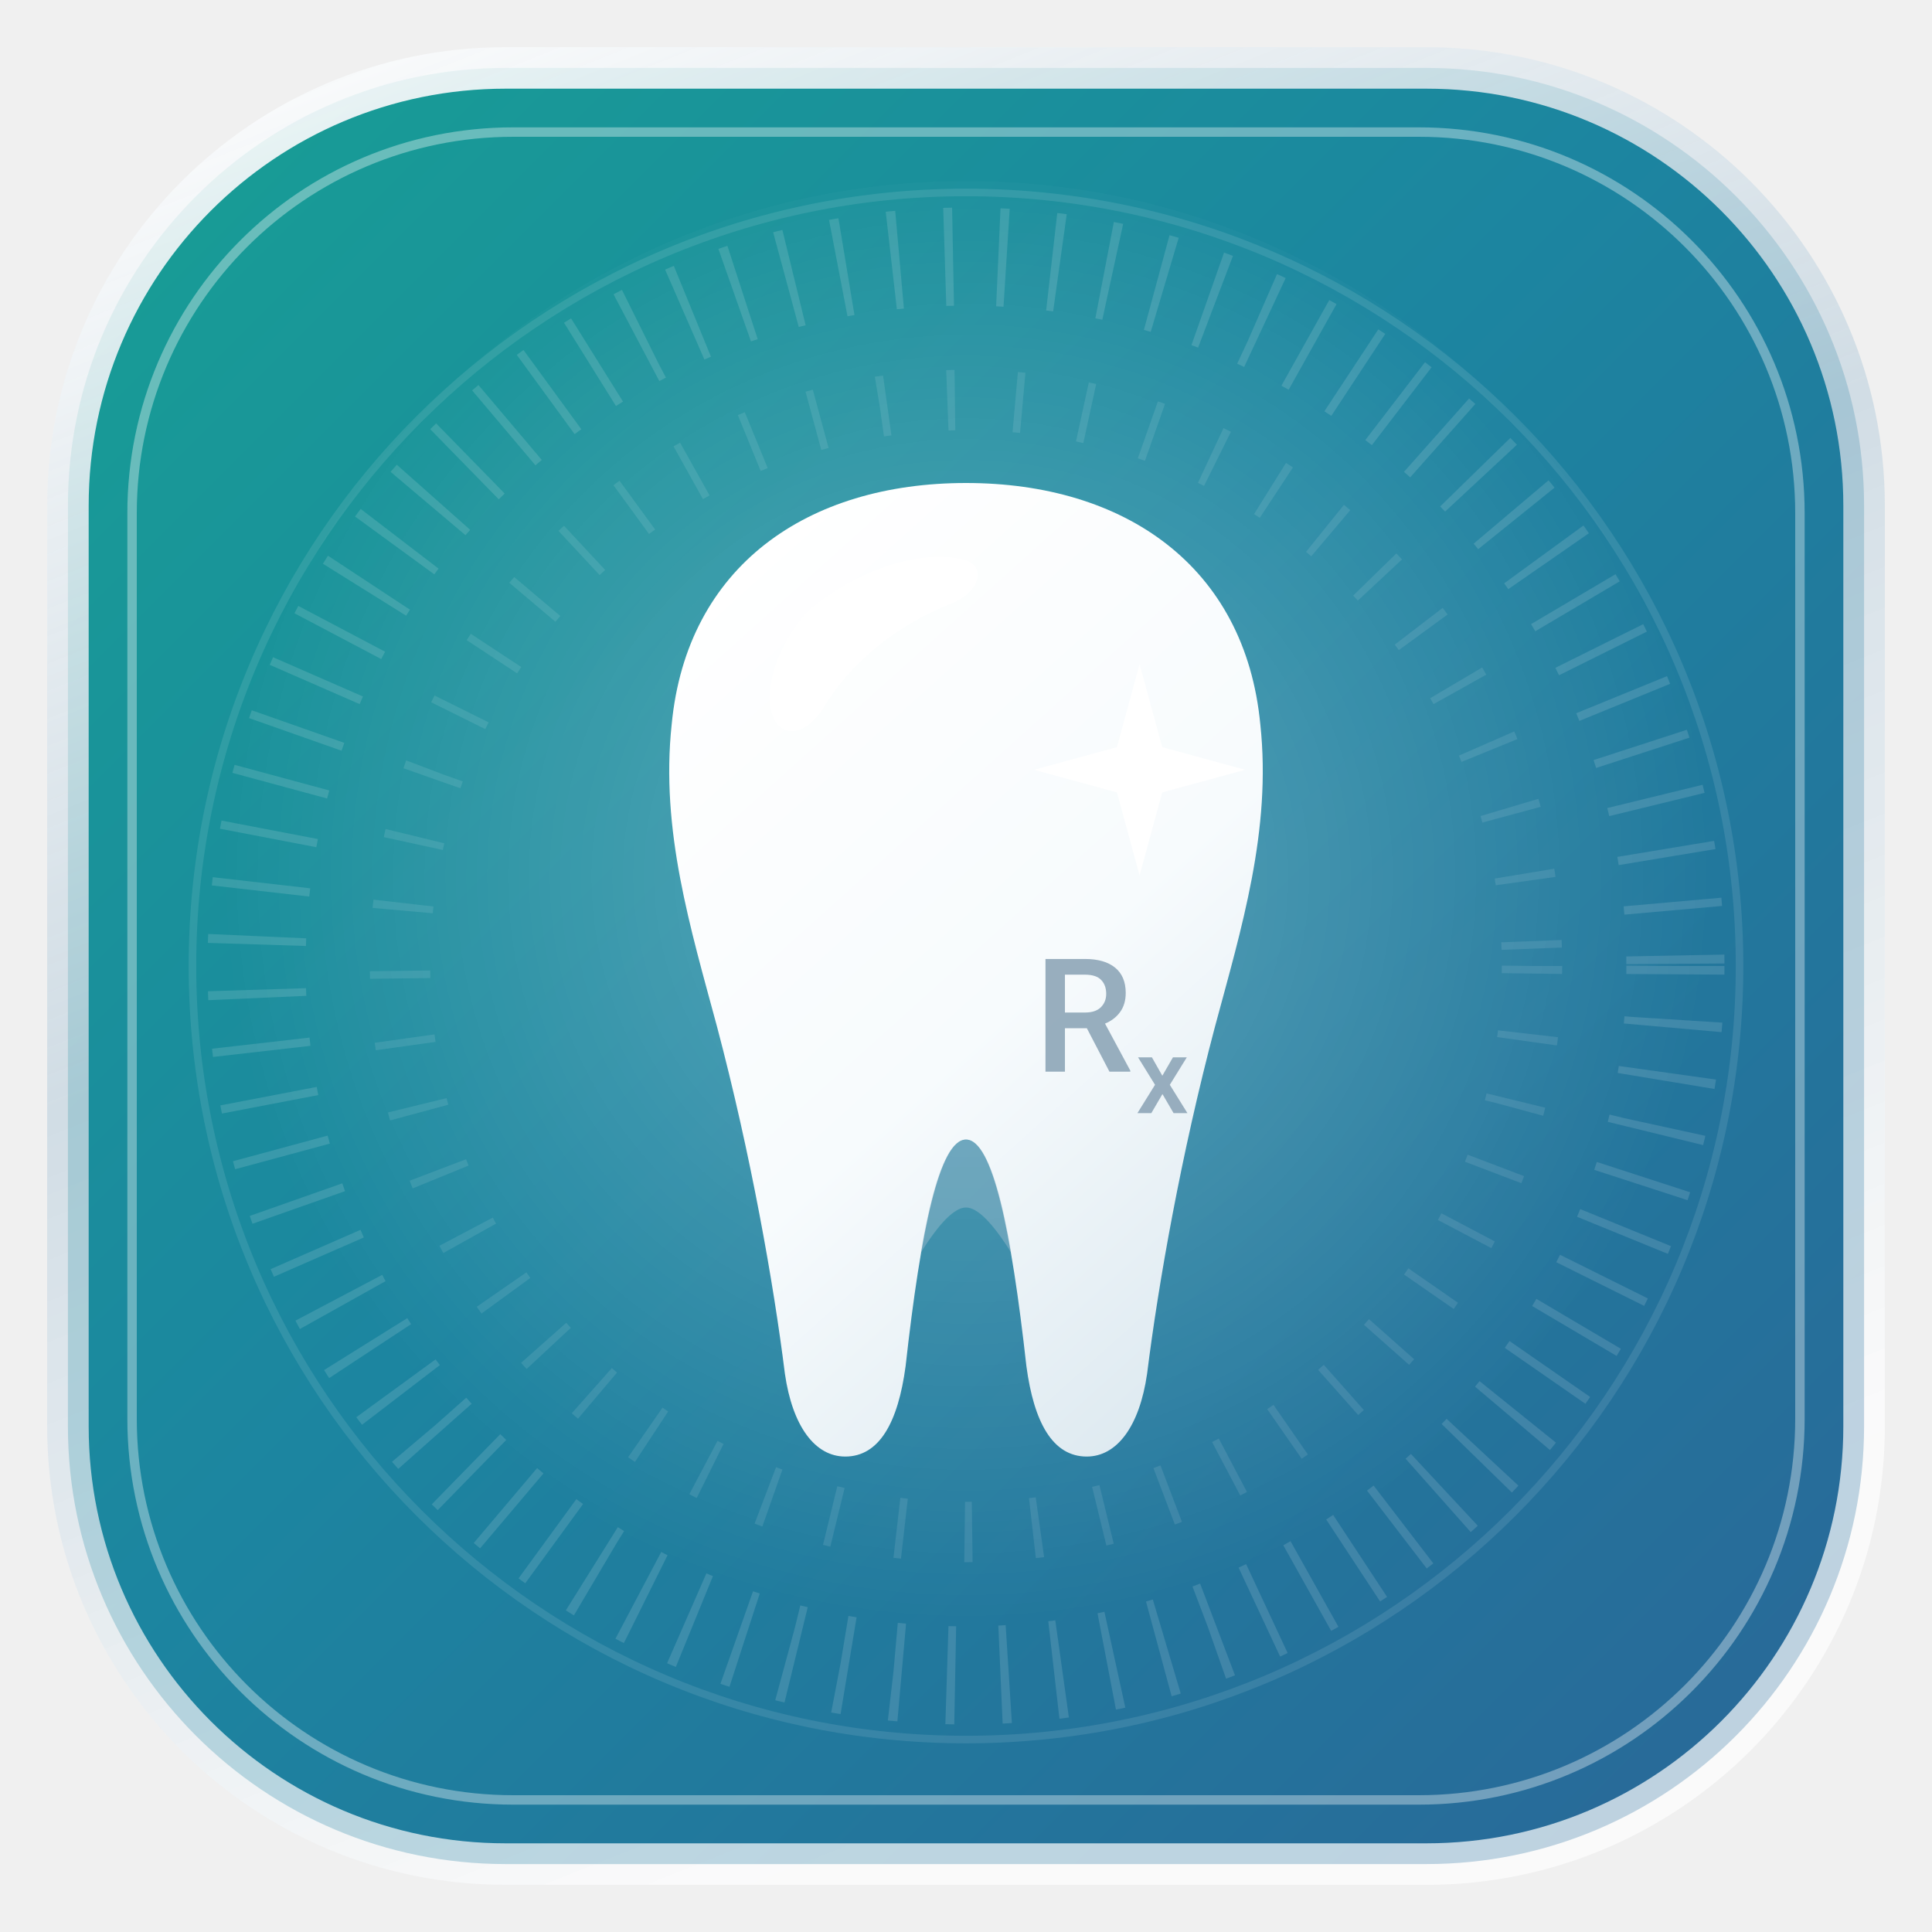
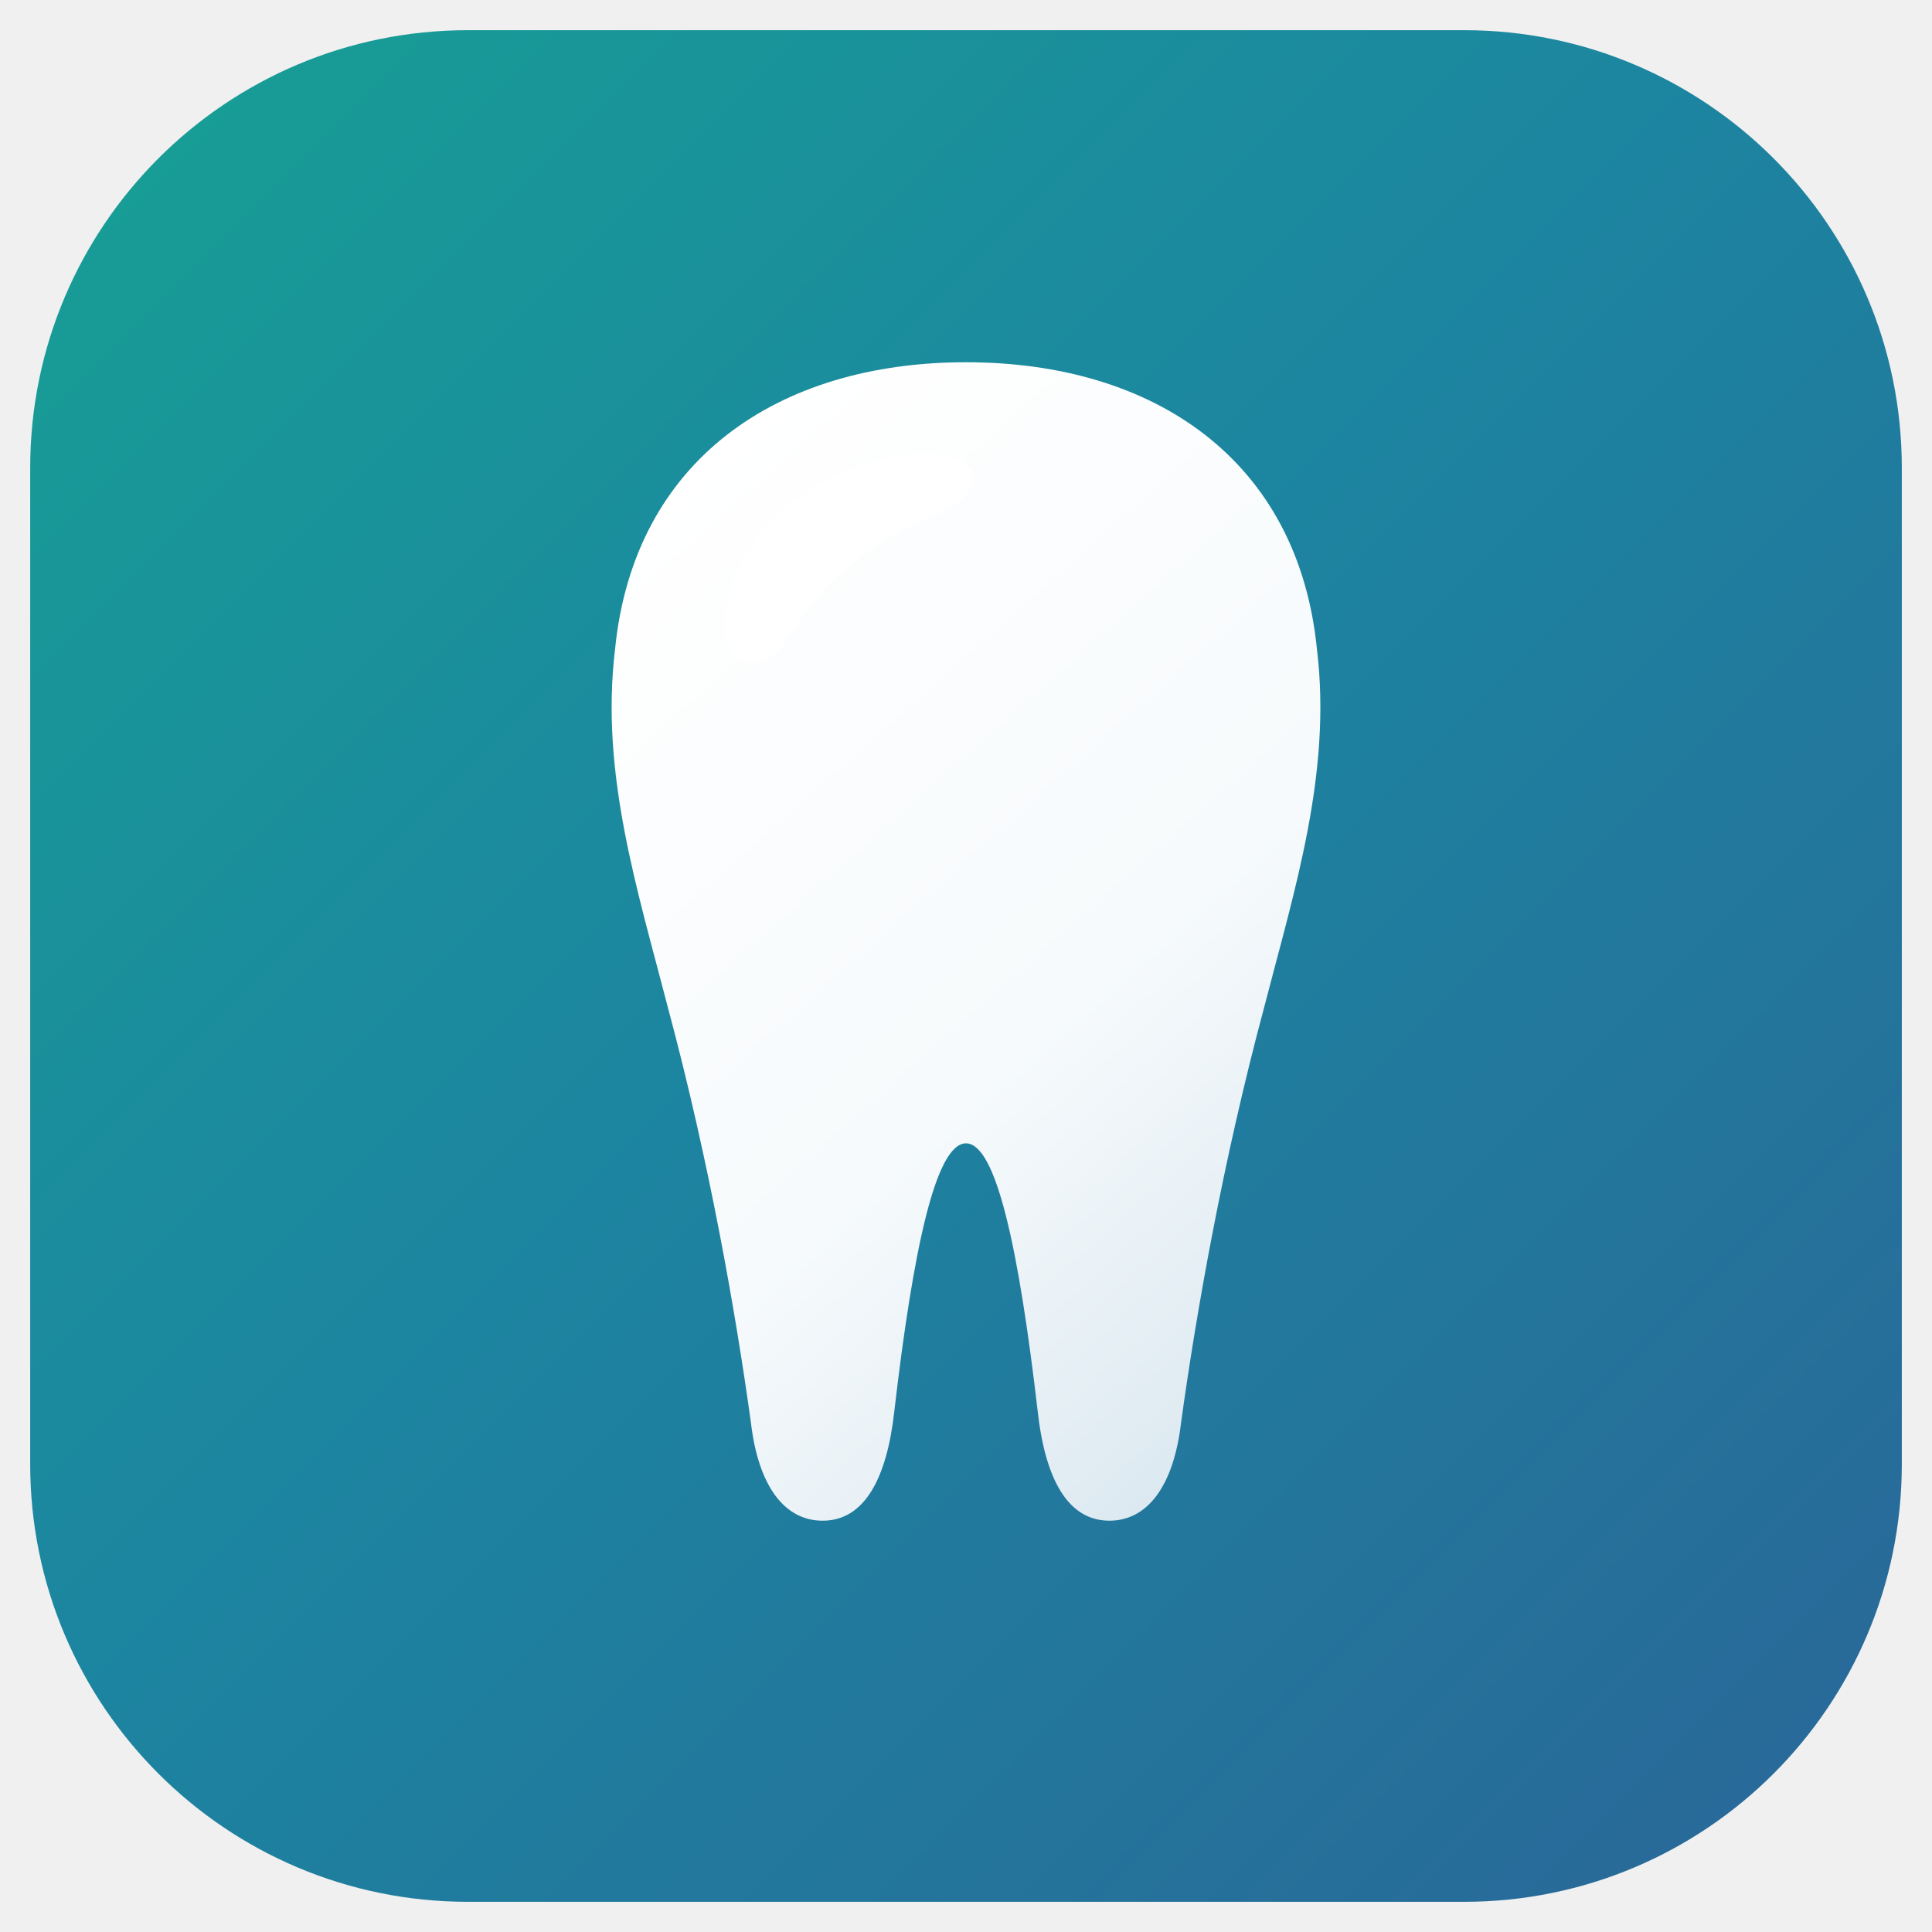
<svg xmlns="http://www.w3.org/2000/svg" viewBox="0 0 512 512" role="img" aria-label="Toothlogy">
  <defs>
-     <linearGradient id="tl-tile" x1="0" y1="0" x2="1" y2="1">
+     <linearGradient id="t" x1="0" y1="0" x2="1" y2="1">
      <stop offset="0" stop-color="#17a094" />
      <stop offset="0.45" stop-color="#1c85a0" />
      <stop offset="1" stop-color="#2a6698" />
    </linearGradient>
-     <linearGradient id="tl-rim" x1="0" y1="0" x2="0.4" y2="1">
-       <stop offset="0" stop-color="#ffffff" stop-opacity="0.95" />
-       <stop offset="0.5" stop-color="#c9d8e2" stop-opacity="0.8" />
-       <stop offset="1" stop-color="#ffffff" stop-opacity="0.7" />
+     <linearGradient id="e" x1="0.25" y1="0" x2="0.8" y2="1">
+       <stop offset="0" stop-color="#ffffff" />
+       <stop offset="0.6" stop-color="#f6fafc" />
+       <stop offset="1" stop-color="#dbe8f0" />
    </linearGradient>
-     <linearGradient id="tl-enamel" x1="0.25" y1="0" x2="0.8" y2="1">
-       <stop offset="0" stop-color="#ffffff" />
-       <stop offset="0.55" stop-color="#f7fbfd" />
-       <stop offset="1" stop-color="#dde9f0" />
-     </linearGradient>
-     <radialGradient id="tl-glow" cx="0.5" cy="0.46" r="0.5">
-       <stop offset="0" stop-color="#ffffff" stop-opacity="0.28" />
-       <stop offset="1" stop-color="#ffffff" stop-opacity="0" />
-     </radialGradient>
  </defs>
-   <rect x="18" y="18" width="476" height="476" rx="116" fill="url(#tl-tile)" />
-   <rect x="18" y="18" width="476" height="476" rx="116" fill="none" stroke="url(#tl-rim)" stroke-width="11" />
-   <rect x="35" y="35" width="442" height="442" rx="101" fill="none" stroke="#ffffff" stroke-opacity="0.35" stroke-width="2.5" />
-   <g fill="none" stroke="#ffffff" stroke-linecap="butt">
-     <circle cx="256" cy="256" r="188" stroke-opacity="0.13" stroke-width="26" stroke-dasharray="2.2 12" />
-     <circle cx="256" cy="256" r="150" stroke-opacity="0.10" stroke-width="16" stroke-dasharray="2 16" />
-     <circle cx="256" cy="256" r="205" stroke-opacity="0.10" stroke-width="2" />
-   </g>
-   <circle cx="256" cy="248" r="200" fill="url(#tl-glow)" />
-   <path fill="url(#tl-enamel)" d="M256 128c-42 0-74 22-78 64-3 28 5 54 12 80 9 34 15 68 18 92 2 14 8 22 16 22 9 0 14-9 16-24 4-36 9-60 16-60s12 24 16 60c2 15 7 24 16 24 8 0 14-8 16-22 3-24 9-58 18-92 7-26 15-52 12-80-4-42-36-64-78-64z" />
-   <path fill="#ffffff" fill-opacity="0.9" d="M214 162c13-11 29-16 40-14 8 1 6 9-2 12-15 6-27 16-34 28-6 9-14 7-14-3 0-8 4-16 10-23z" />
-   <path fill="#a9c2d2" fill-opacity="0.4" d="M256 302c5 0 9 12 12 30-5-8-9-12-12-12s-7 4-12 12c3-18 7-30 12-30z" />
-   <path fill="#ffffff" d="M302 176l6 22 22 6-22 6-6 22-6-22-22-6 22-6z" />
-   <g fill="#93aabb" fill-opacity="0.95" font-family="system-ui, -apple-system, 'Segoe UI', Roboto, sans-serif" font-weight="500">
-     <text x="274" y="284" font-size="42">R</text>
-     <text x="301" y="295" font-size="28">x</text>
-   </g>
+   <rect x="8" y="8" width="496" height="496" rx="116" fill="url(#t)" />
+   <path fill="url(#e)" d="M256 96c-50 0-88 26-93 76-4 33 6 64 14 95 11 41 18 81 22 110 2 17 9 26 19 26 11 0 17-11 19-29 5-43 11-71 19-71s14 28 19 71c2 18 8 29 19 29 10 0 17-9 19-26 4-29 11-69 22-110 8-31 18-62 14-95-5-50-43-76-93-76z" />
+   <path fill="#ffffff" fill-opacity="0.9" d="M205 137c15-13 34-19 47-16 9 2 7 11-3 15-18 7-32 19-40 33-7 11-17 8-17-4 0-9 5-19 13-28z" />
</svg>
